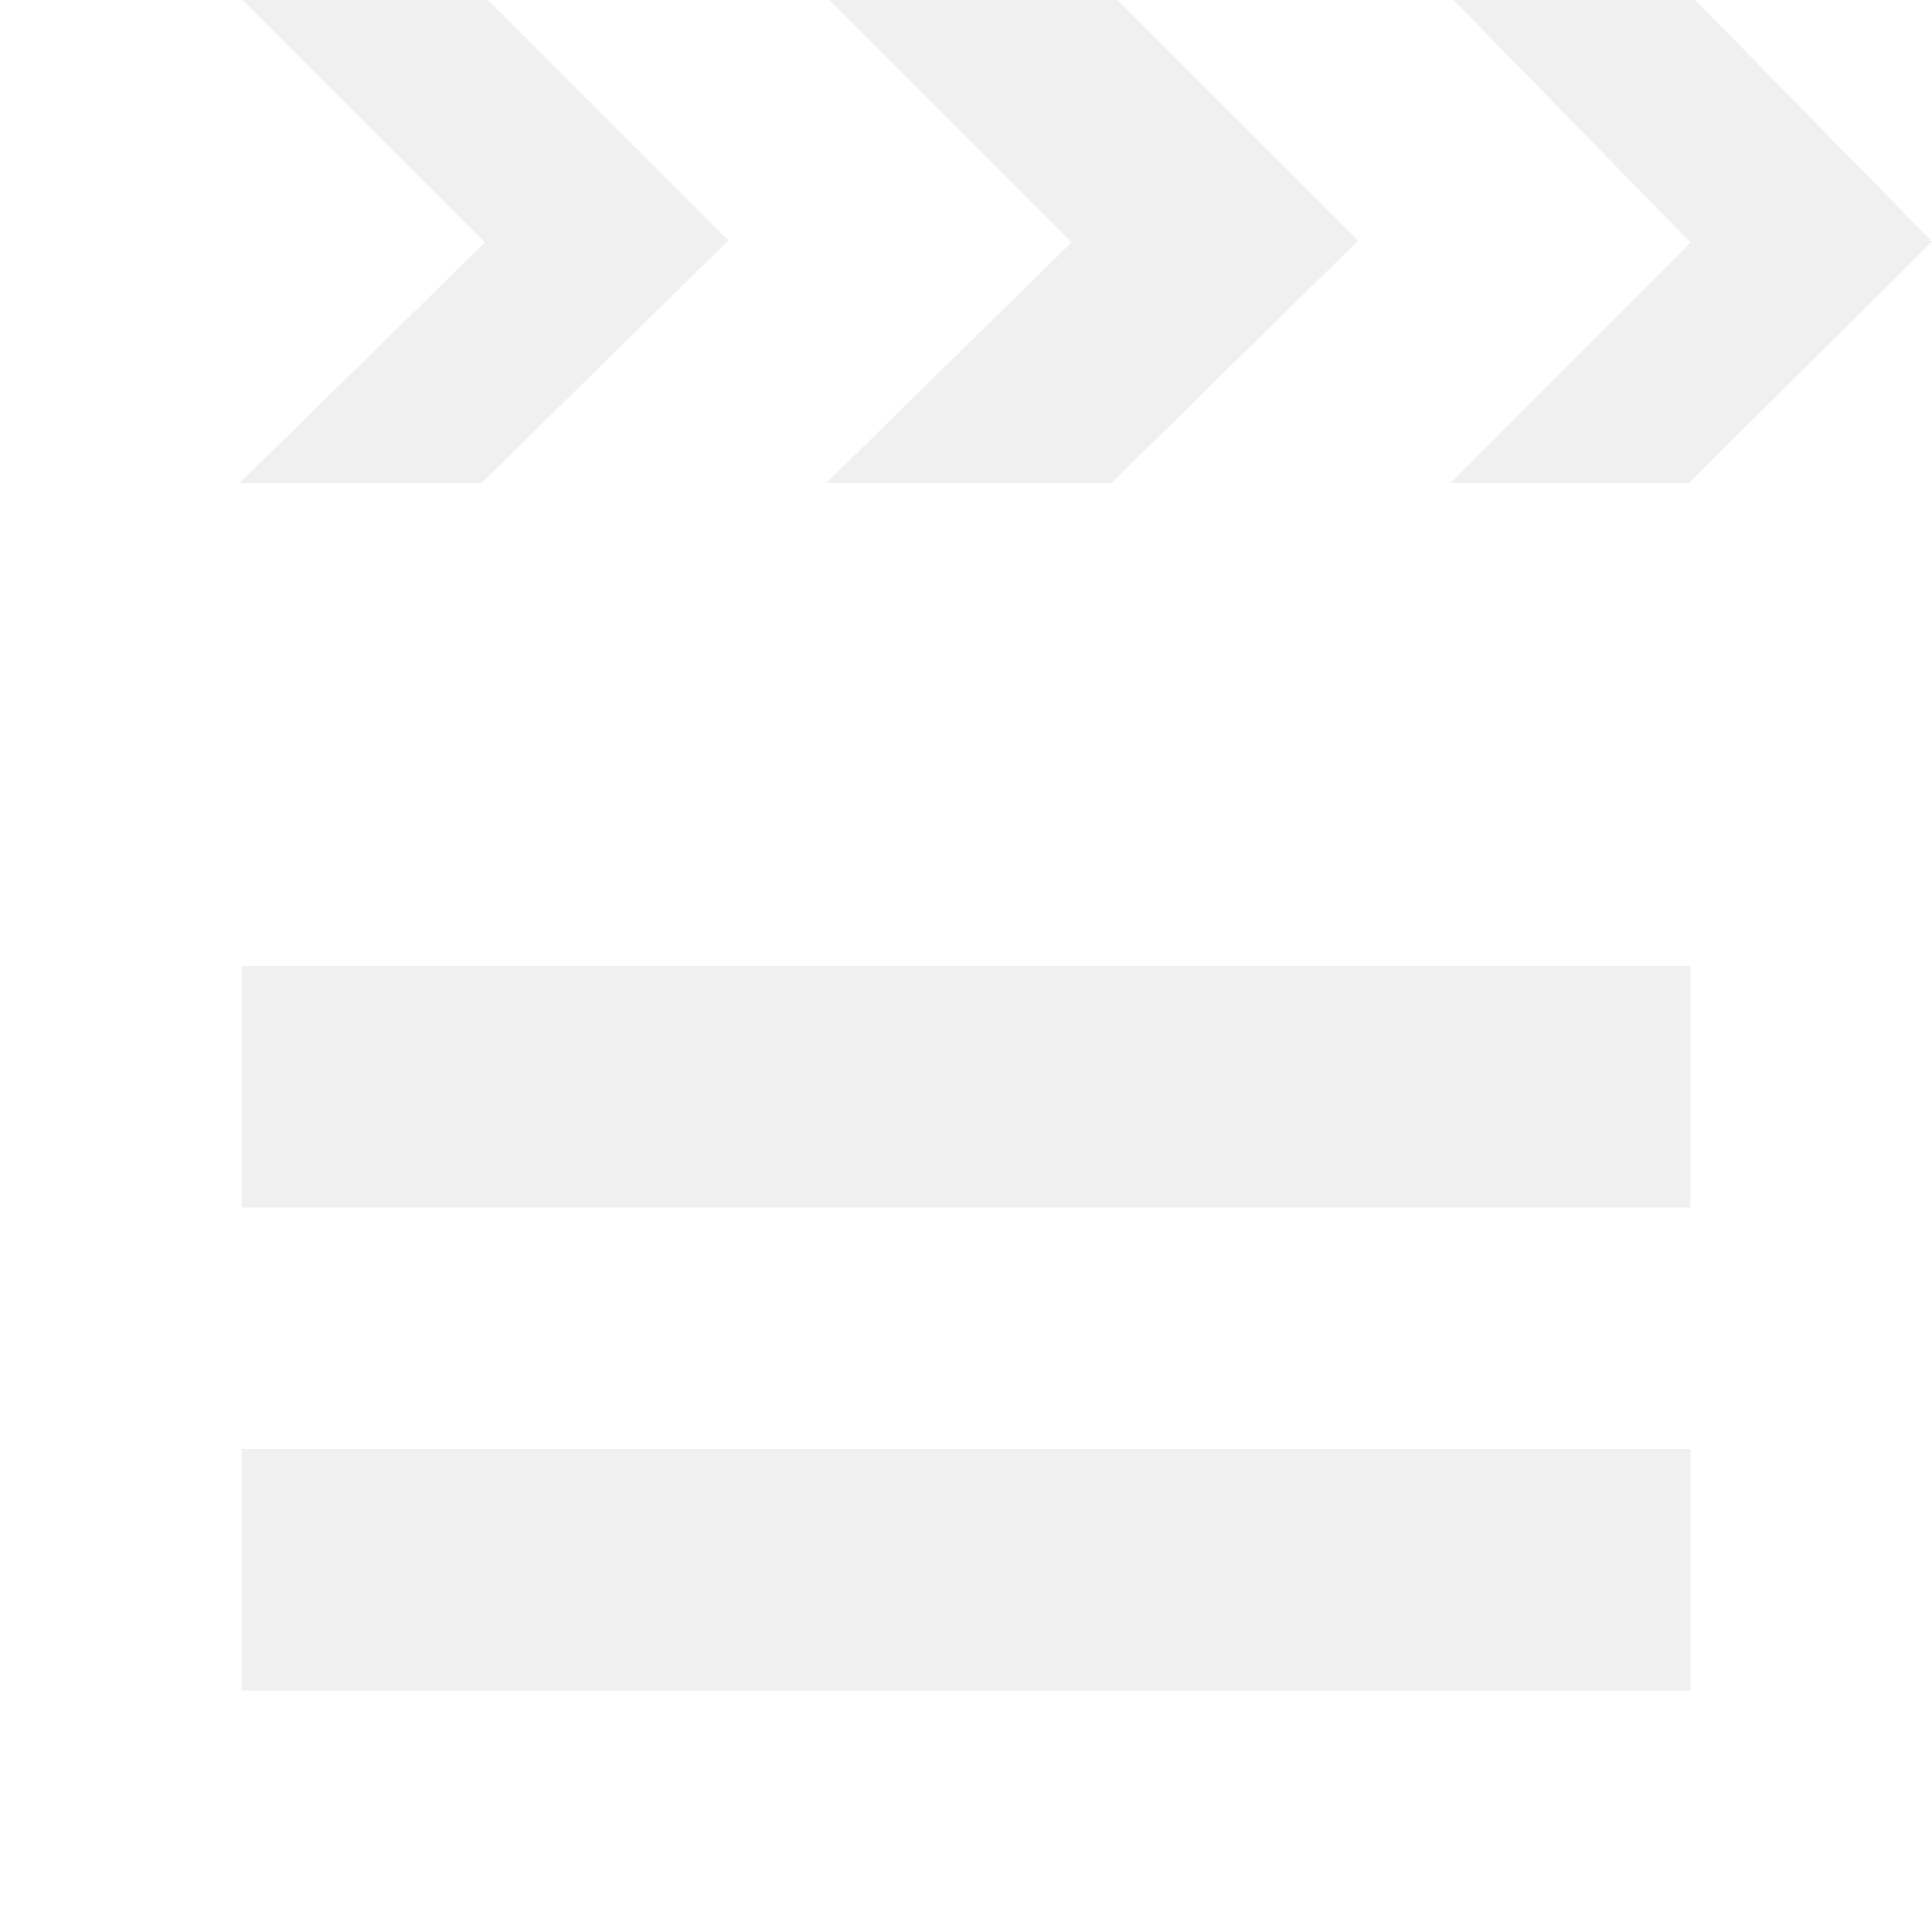
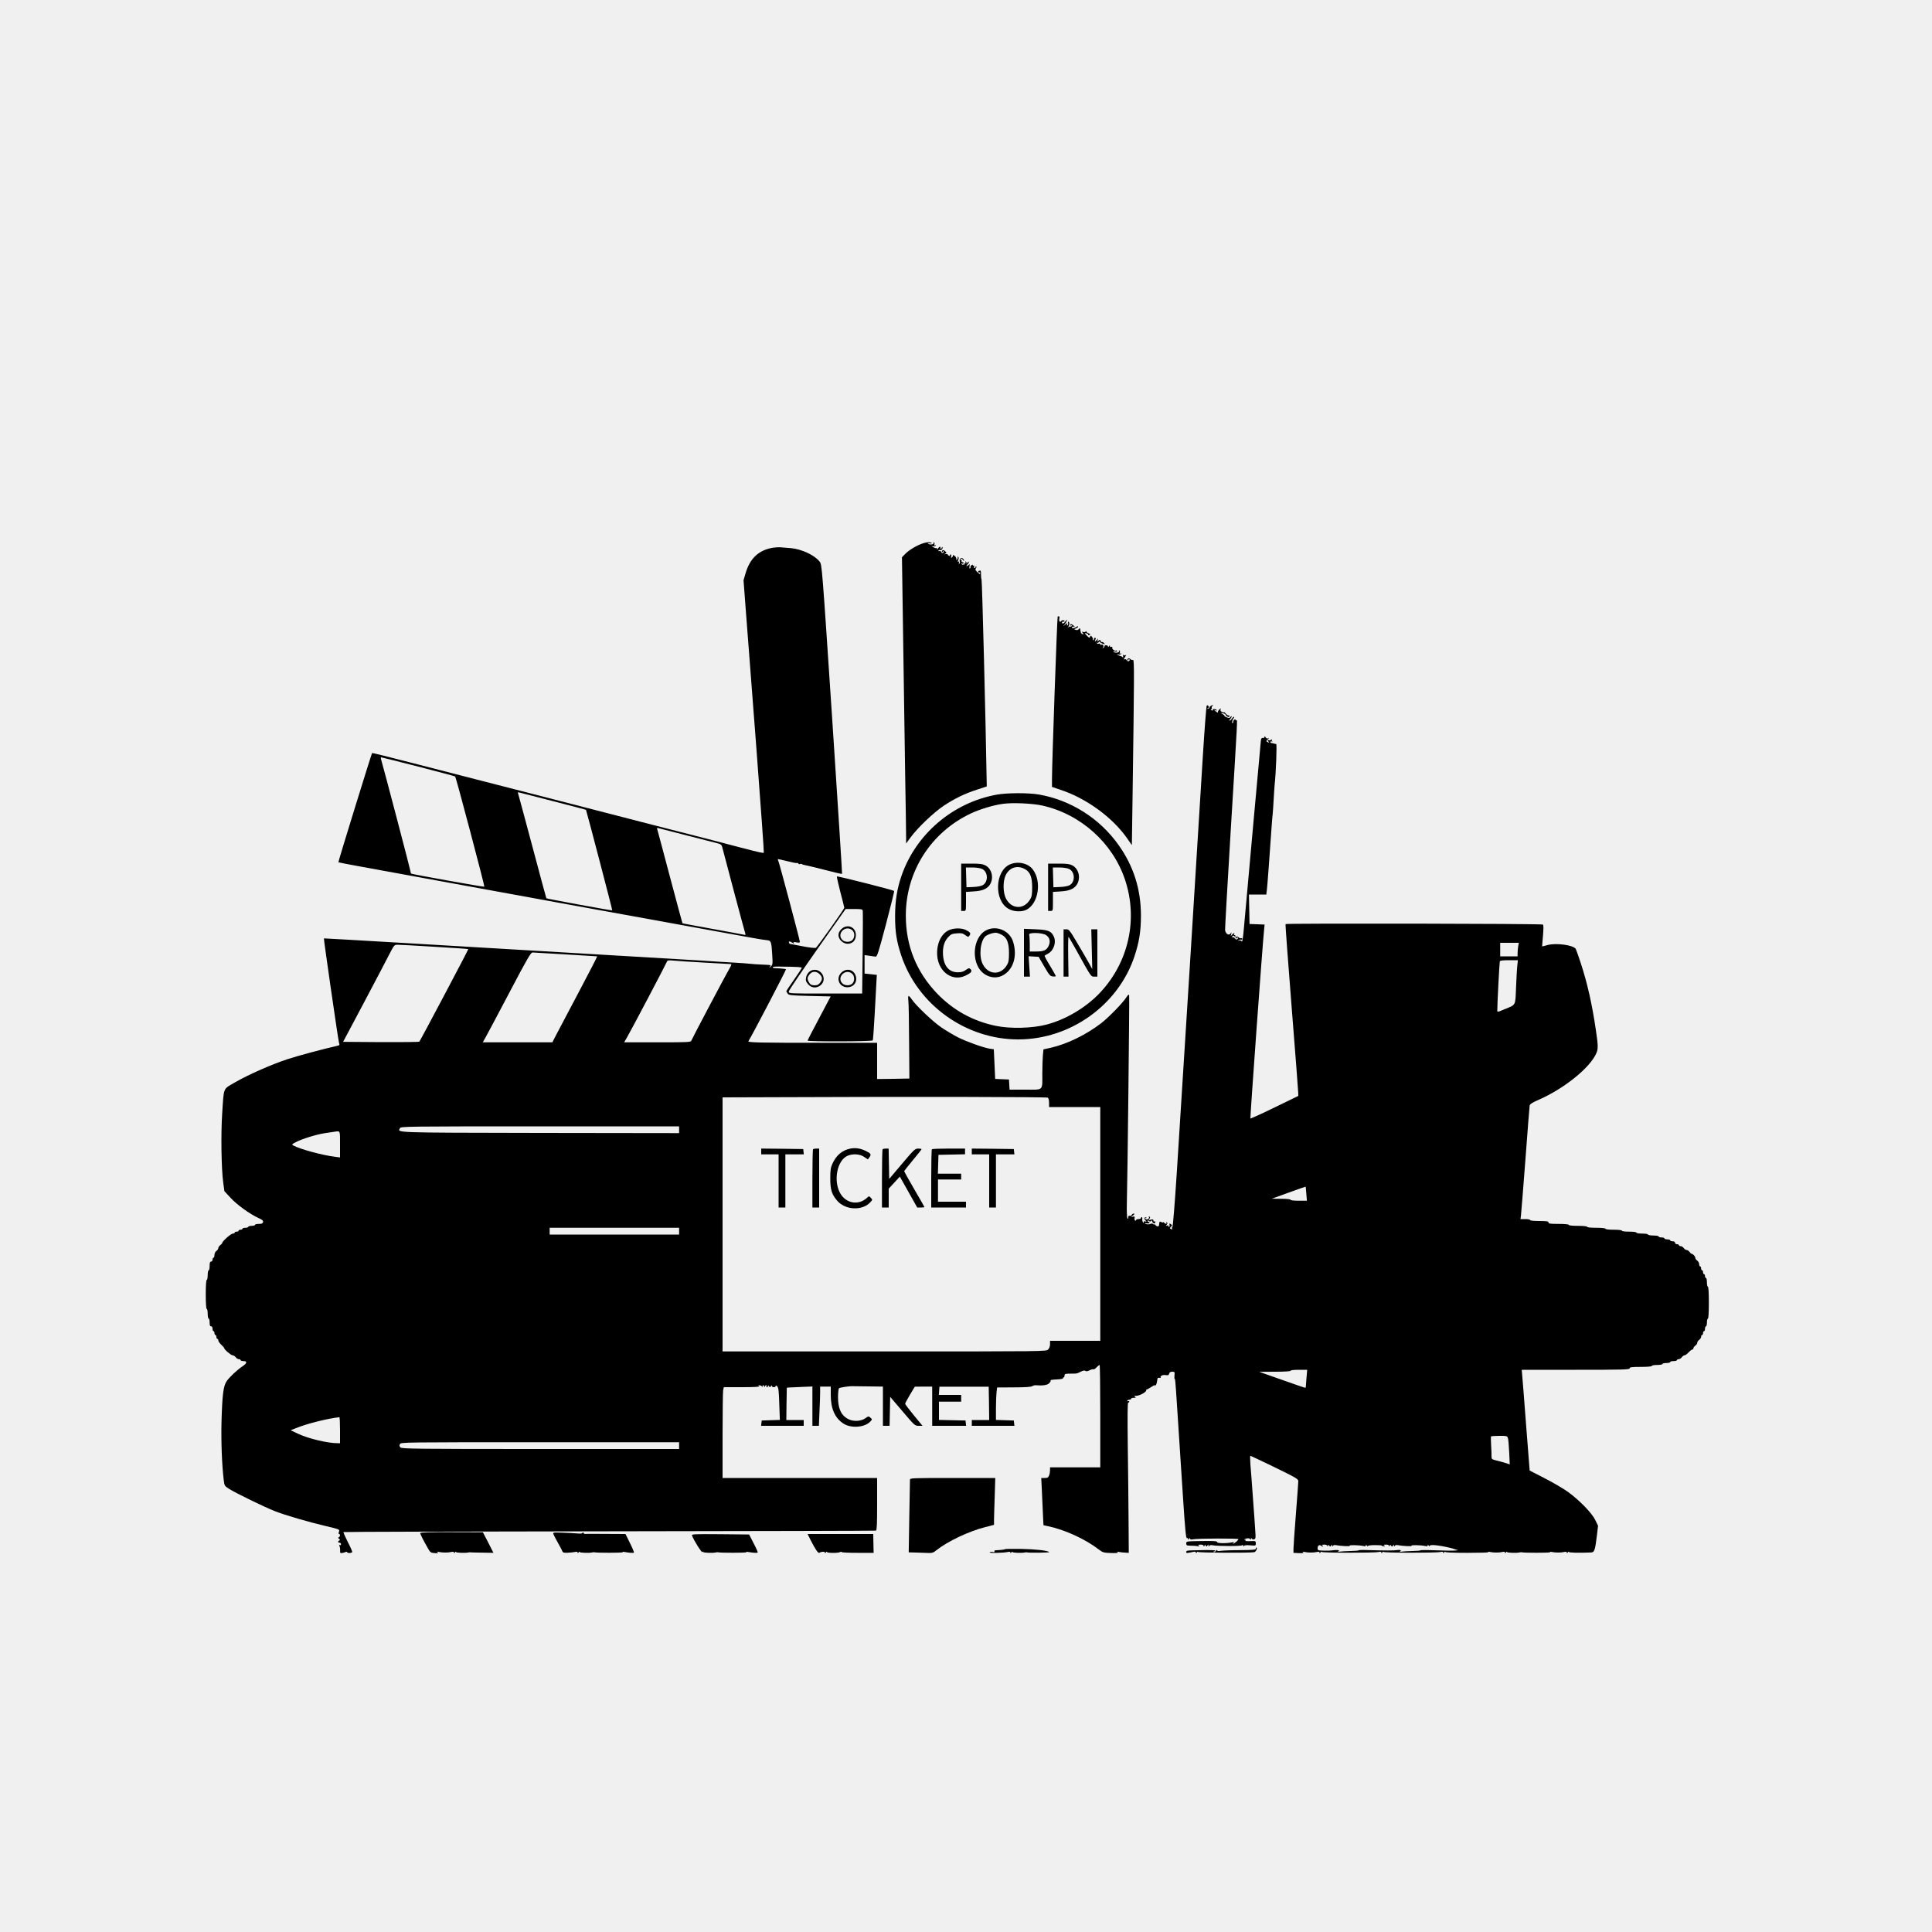
- <svg xmlns="http://www.w3.org/2000/svg" version="1.1" width="32" height="32" viewBox="0 0 32 32">
-   <path fill="#fff" d="M27.977 8h-3.949l3.972-3.984-3.926-4.016h-5.566l3.988 3.984-4.086 4.016h-4.723l4.059-3.984-4.012-4.016h-5.656l3.984 3.984-4.085 4.016h-4.008l4.062-3.984-4.015-4.016h-4.016v32h32v-32h-3.922l3.922 4-4.023 4zM28 28h-24v-4h24v4zM28 20h-24v-4h24v4z" />
+ <svg xmlns="http://www.w3.org/2000/svg" version="1.0" width="2000pt" height="2000pt" viewBox="0 0 2000 2000" preserveAspectRatio="xMidYMid meet">
+   <g transform="translate(0,2000) scale(0.1,-0.1)" stroke="none">
+     <path d="M9491 14349 c-42 -21 -94 -56 -115 -78 l-39 -40 12 -818 c7 -450 16 -1088 21 -1418 6 -330 10 -629 10 -664 l0 -63 46 63 c72 99 239 258 342 327 115 76 217 126 347 168 l100 33 -2 103 c-9 567 -46 2026 -52 2038 -4 8 -6 33 -6 56 1 35 -1 40 -17 36 -10 -2 -15 -8 -12 -13 3 -5 9 -7 13 -5 4 3 8 -2 8 -10 0 -10 -9 -6 -28 12 -22 21 -26 30 -17 41 6 7 8 16 4 20 -3 3 -6 1 -6 -5 0 -7 -5 -12 -11 -12 -6 0 -8 7 -5 16 3 8 2 12 -4 9 -6 -3 -10 -1 -10 5 0 7 -5 6 -14 -2 -8 -7 -12 -16 -10 -20 2 -4 0 -9 -5 -13 -6 -3 -8 6 -5 22 4 23 3 26 -7 16 -7 -7 -17 -13 -22 -13 -5 0 -1 7 7 16 9 8 16 20 16 27 0 6 -7 2 -16 -9 -8 -10 -13 -14 -10 -7 4 6 1 15 -5 19 -8 4 -9 3 -5 -4 4 -7 3 -12 -3 -12 -6 0 -9 -6 -7 -12 1 -7 1 -10 -1 -5 -3 4 -9 5 -13 2 -5 -3 -12 0 -16 6 -4 7 -3 9 4 5 6 -3 13 -2 17 4 3 5 -1 10 -10 10 -9 0 -13 5 -10 10 3 6 1 10 -5 10 -6 0 -8 5 -4 12 5 7 11 5 21 -7 7 -11 13 -14 13 -8 0 6 -6 16 -14 22 -17 14 -39 -9 -30 -32 3 -8 1 -18 -5 -22 -7 -4 -8 0 -4 11 4 12 3 15 -5 10 -9 -5 -9 -1 -2 18 6 17 6 27 -2 32 -6 4 -8 3 -5 -2 3 -6 2 -16 -4 -24 -7 -12 -9 -11 -9 5 0 11 -9 26 -21 33 -12 8 -18 9 -15 4 3 -5 -1 -15 -8 -21 -12 -10 -13 -8 -9 8 3 13 1 21 -6 21 -7 0 -9 -4 -6 -10 3 -6 -1 -7 -9 -4 -9 3 -16 10 -16 14 0 5 -10 6 -22 4 -20 -4 -20 -3 -4 4 17 8 17 9 1 25 -17 18 -35 15 -35 -6 0 -7 4 -6 10 3 6 9 10 10 10 3 0 -19 -20 -26 -26 -8 -4 9 -13 14 -21 11 -8 -4 -11 -1 -8 5 4 6 13 8 20 5 13 -5 30 22 20 32 -3 3 -5 0 -5 -6 0 -7 -5 -12 -11 -12 -5 0 -7 5 -4 10 3 6 2 10 -4 10 -5 0 -15 -8 -20 -17 -6 -11 -11 -13 -11 -5 0 7 -3 11 -8 8 -4 -2 -18 2 -32 10 -22 13 -22 14 -3 9 12 -3 25 -1 29 6 5 8 3 9 -6 4 -10 -6 -12 -4 -7 8 3 9 1 19 -5 23 -6 4 -8 3 -4 -4 9 -15 -30 -25 -51 -13 -15 9 -13 10 11 6 16 -2 25 -1 21 3 -19 19 -82 7 -154 -29z" />
+     <path d="M8000 14330 c-145 -25 -236 -109 -281 -262 l-22 -74 26 -345 c15 -189 63 -822 108 -1407 44 -585 79 -1066 76 -1069 -7 -6 -51 4 -247 55 -185 49 -286 75 -880 227 -250 65 -529 137 -620 160 -91 23 -466 120 -835 215 -368 94 -850 218 -1070 275 -220 57 -401 102 -403 100 -6 -6 -353 -1128 -349 -1131 2 -2 88 -19 193 -38 595 -110 3822 -697 4104 -747 60 -11 111 -19 149 -23 32 -4 37 -20 45 -147 6 -101 5 -106 -16 -125 -18 -15 -20 -15 -9 -1 15 19 24 17 -89 22 -36 1 -87 5 -115 8 -27 3 -102 9 -165 12 -63 3 -140 8 -170 10 -30 2 -98 7 -150 10 -52 3 -241 14 -420 25 -179 11 -597 35 -930 55 -333 20 -1048 62 -1590 94 -542 32 -986 58 -987 57 -4 -3 148 -1054 156 -1079 8 -24 7 -28 -17 -33 -145 -33 -412 -104 -517 -139 -164 -54 -405 -160 -543 -240 -126 -73 -114 -44 -132 -323 -14 -204 -9 -574 11 -715 l12 -88 64 -69 c66 -72 198 -167 289 -209 41 -18 50 -27 47 -42 -4 -15 -15 -19 -44 -19 -22 0 -39 -4 -39 -10 0 -5 -16 -10 -35 -10 -19 0 -35 -4 -35 -10 0 -5 -13 -10 -30 -10 -16 0 -30 -4 -30 -10 0 -5 -9 -10 -20 -10 -11 0 -20 -4 -20 -10 0 -5 -9 -10 -20 -10 -11 0 -20 -4 -20 -10 0 -5 -9 -10 -20 -10 -19 0 -110 -80 -110 -98 0 -4 -9 -14 -20 -22 -11 -8 -20 -21 -20 -30 0 -9 -9 -22 -20 -30 -12 -8 -20 -26 -20 -42 0 -15 -4 -28 -10 -28 -5 0 -10 -9 -10 -20 0 -11 -7 -20 -15 -20 -11 0 -15 -12 -15 -45 0 -25 -4 -45 -10 -45 -5 0 -10 -22 -10 -50 0 -27 -4 -50 -10 -50 -6 0 -10 -57 -10 -150 0 -93 4 -150 10 -150 6 0 10 -22 10 -50 0 -27 5 -50 10 -50 6 0 10 -18 10 -40 0 -29 4 -40 15 -40 9 0 15 -9 15 -25 0 -14 5 -25 10 -25 6 0 10 -9 10 -20 0 -11 5 -20 10 -20 6 0 10 -9 10 -20 0 -11 5 -20 10 -20 6 0 10 -7 10 -16 0 -9 14 -29 30 -44 17 -15 30 -31 30 -34 0 -15 71 -76 87 -76 10 0 25 -9 33 -20 8 -11 22 -20 32 -20 10 0 18 -4 18 -10 0 -5 14 -10 30 -10 41 0 38 -22 -7 -52 -57 -38 -136 -112 -166 -155 -35 -51 -46 -138 -54 -423 -5 -203 4 -448 24 -608 6 -50 9 -56 52 -83 66 -43 370 -191 478 -233 108 -42 343 -111 535 -156 134 -32 136 -33 127 -56 -5 -15 -5 -24 1 -24 14 0 12 -27 -2 -33 -10 -4 -9 -8 2 -17 11 -9 12 -13 3 -17 -18 -7 -16 -23 2 -23 8 0 15 -7 15 -16 0 -9 -5 -12 -12 -8 -8 5 -9 2 -3 -12 4 -10 7 -31 6 -47 -1 -24 2 -27 24 -23 13 3 29 7 34 10 5 4 12 2 16 -4 6 -10 40 -9 51 2 3 4 -17 51 -45 104 -27 54 -48 101 -45 104 3 3 1242 6 2752 8 1511 2 2753 5 2760 7 9 3 12 67 12 275 l0 270 -800 0 -800 0 0 439 c0 241 3 453 6 470 l7 31 191 0 c127 0 186 4 176 10 -13 9 -13 10 0 10 9 0 22 -6 29 -12 11 -10 13 -10 7 0 -4 6 -3 12 3 12 5 0 12 -6 14 -12 4 -10 6 -10 6 0 1 6 6 12 12 12 5 0 7 -4 4 -10 -3 -6 -1 -10 4 -10 6 0 11 6 11 13 0 8 4 7 10 -3 9 -13 11 -13 20 0 6 10 10 11 10 3 0 -7 9 -13 20 -13 11 0 20 5 20 12 0 8 6 7 16 -4 13 -13 17 -48 21 -181 l6 -166 -94 -3 -94 -3 -3 -27 -3 -28 220 0 221 0 0 30 0 30 -90 0 -90 0 2 168 3 167 30 2 c17 1 76 4 133 6 l102 4 0 -203 0 -204 33 0 34 0 6 143 c4 78 7 169 7 203 l0 60 55 0 55 0 0 -86 c0 -142 42 -238 130 -296 78 -52 221 -42 279 20 21 22 21 23 2 40 -19 17 -21 17 -52 -5 -46 -33 -124 -37 -176 -10 -75 37 -108 109 -108 228 0 45 5 87 10 92 9 8 107 23 145 21 8 0 81 -1 163 -2 l147 -2 0 -203 0 -203 35 0 34 0 3 150 3 150 128 -150 c125 -147 128 -150 167 -150 l40 0 -90 109 c-49 60 -90 113 -90 119 0 6 22 48 50 94 l50 83 90 1 90 0 0 -203 0 -203 176 0 175 0 -3 28 -3 27 -137 3 -138 3 0 94 0 95 115 0 115 0 0 35 0 35 -116 0 -115 0 3 43 3 42 255 0 255 0 3 -172 2 -173 -90 0 -90 0 0 -30 0 -30 221 0 220 0 -3 28 -3 27 -92 3 -93 3 0 117 c0 64 3 140 6 168 l6 51 175 1 c115 0 179 5 188 12 8 6 24 11 37 10 71 -6 119 1 138 20 12 12 19 24 16 28 -5 8 7 9 91 14 23 2 39 6 37 10 -3 5 0 8 5 8 6 0 11 9 11 20 0 18 7 20 60 20 69 0 65 -1 110 21 23 12 39 14 47 7 8 -6 22 -4 43 7 17 9 34 13 39 10 5 -3 20 6 32 20 13 13 27 25 32 25 4 0 7 -238 7 -530 l0 -530 -260 0 -260 0 0 -29 c0 -16 -4 -41 -10 -55 -8 -21 -16 -26 -45 -26 l-36 0 6 -122 c3 -68 8 -178 11 -245 l6 -122 51 -11 c174 -37 385 -134 524 -242 38 -29 48 -32 125 -35 57 -1 78 1 68 8 -11 7 -6 8 15 3 17 -3 46 -7 65 -7 l35 -2 -2 305 c-1 168 -4 518 -8 777 -4 333 -3 473 4 473 6 0 11 5 11 11 0 5 -4 7 -10 4 -5 -3 -10 -1 -10 4 0 6 9 11 20 11 11 0 20 5 20 10 0 6 12 10 28 10 21 0 24 2 12 10 -12 8 -11 10 6 10 45 0 122 45 109 63 -3 4 -2 5 1 2 4 -2 27 10 52 27 25 17 41 25 37 17 -6 -11 -5 -12 5 -2 12 11 16 25 22 71 1 8 9 11 20 9 10 -3 16 -2 13 3 -9 15 23 31 53 25 24 -4 31 -1 35 15 3 14 14 20 32 20 25 0 27 -2 23 -39 -2 -22 -1 -38 3 -35 3 2 9 -52 13 -119 4 -67 16 -246 26 -397 10 -151 31 -469 46 -706 22 -338 31 -431 41 -427 7 3 13 -1 13 -8 0 -11 3 -11 10 1 7 10 10 11 10 2 0 -8 9 -11 28 -7 44 10 472 11 472 2 0 -11 -42 -46 -55 -47 -5 0 -3 5 5 10 11 8 7 9 -15 4 -63 -13 -155 -11 -155 2 0 11 -33 13 -160 11 -159 -2 -160 -2 -160 -24 0 -21 5 -23 48 -24 26 0 58 -2 72 -5 19 -3 21 -2 10 6 -11 7 -7 10 18 10 19 0 32 -5 32 -12 0 -10 3 -9 9 1 7 11 9 11 14 0 4 -12 7 -11 16 1 10 13 11 13 11 0 0 -11 2 -12 8 -3 5 8 18 10 32 7 49 -11 310 -11 310 0 0 6 5 4 10 -4 5 -8 10 -10 10 -4 0 8 19 10 60 7 59 -5 60 -5 60 20 0 25 -2 26 -60 23 -34 -1 -55 1 -48 6 10 6 10 8 -1 8 -21 0 -8 10 20 15 13 3 27 -1 31 -8 6 -9 8 -8 8 3 0 12 2 12 8 2 5 -7 16 -10 26 -6 14 5 16 17 11 78 -3 39 -7 107 -10 151 -3 44 -8 105 -10 135 -5 69 -13 175 -19 260 -3 36 -8 104 -12 153 -3 48 -4 87 0 87 3 0 116 -54 251 -119 216 -105 245 -122 245 -143 0 -13 -11 -167 -25 -342 -14 -175 -25 -337 -25 -360 l0 -41 58 -3 c41 -1 53 1 42 8 -11 8 -7 9 15 4 38 -8 92 -8 128 0 18 4 27 2 27 -6 0 -9 3 -8 10 2 5 8 10 11 10 5 0 -11 545 -12 593 -1 18 4 27 2 27 -6 0 -9 3 -8 10 2 5 8 10 11 10 5 0 -11 545 -12 593 -1 18 4 27 2 27 -6 0 -9 3 -8 10 2 5 8 10 11 10 5 0 -6 83 -10 229 -10 127 0 225 3 218 7 -7 5 2 6 18 2 38 -8 92 -8 128 0 18 4 27 2 27 -6 0 -9 3 -8 10 2 5 8 10 10 10 4 0 -9 103 -13 135 -4 6 1 12 2 15 1 20 -7 309 -7 298 1 -8 5 -2 6 17 2 38 -8 92 -8 128 0 18 4 27 2 27 -6 0 -9 3 -8 10 2 5 8 10 10 10 5 0 -9 103 -12 232 -6 33 1 41 25 59 176 l12 100 -29 60 c-35 72 -160 201 -281 290 -45 33 -153 96 -240 141 l-158 81 -37 474 c-20 261 -38 495 -41 522 l-4 47 558 0 c490 0 559 2 559 15 0 12 19 15 115 15 70 0 115 4 115 10 0 6 25 10 55 10 30 0 55 5 55 10 0 6 18 10 40 10 22 0 40 5 40 10 0 6 16 10 35 10 19 0 35 5 35 10 0 6 8 10 18 10 10 0 24 9 32 20 8 11 21 20 28 20 8 0 27 13 42 30 15 16 33 30 39 30 6 0 11 6 11 13 0 7 9 19 20 27 11 8 20 21 20 30 0 9 9 22 20 30 11 8 20 22 20 32 0 10 5 18 10 18 6 0 10 9 10 20 0 11 5 20 10 20 6 0 10 11 10 25 0 14 5 25 10 25 6 0 10 18 10 40 0 22 5 40 10 40 6 0 10 62 10 165 0 103 -4 165 -10 165 -5 0 -10 20 -10 45 0 25 -4 45 -10 45 -5 0 -10 9 -10 20 0 11 -4 20 -10 20 -5 0 -10 9 -10 20 0 11 -4 20 -10 20 -5 0 -10 9 -10 20 0 11 -4 20 -10 20 -5 0 -10 10 -10 23 0 12 -9 29 -20 37 -11 8 -20 20 -20 28 0 15 -24 42 -37 42 -5 0 -15 9 -23 20 -8 11 -21 20 -30 20 -9 0 -22 9 -30 20 -8 11 -22 20 -32 20 -10 0 -18 5 -18 10 0 6 -9 10 -20 10 -11 0 -20 7 -20 15 0 9 -9 15 -25 15 -14 0 -25 5 -25 10 0 6 -13 10 -30 10 -16 0 -30 5 -30 10 0 6 -13 10 -30 10 -16 0 -30 5 -30 10 0 6 -25 10 -55 10 -30 0 -55 5 -55 10 0 6 -27 10 -60 10 -33 0 -60 4 -60 10 0 6 -32 10 -75 10 -43 0 -75 4 -75 10 0 6 -35 10 -85 10 -50 0 -85 4 -85 10 0 6 -38 10 -95 10 -57 0 -95 4 -95 10 0 6 -38 10 -95 10 -57 0 -95 4 -95 10 0 6 -42 10 -105 10 -87 0 -105 3 -105 15 0 12 -17 15 -95 15 -57 0 -95 4 -95 10 0 6 -23 10 -50 10 l-50 0 5 38 c3 20 23 280 46 577 22 297 42 549 44 561 3 14 27 30 82 54 269 115 545 337 609 489 19 44 18 80 -6 241 -40 271 -88 482 -156 690 -24 74 -48 140 -52 147 -26 40 -202 64 -292 40 -30 -9 -55 -15 -56 -14 0 1 3 51 9 111 6 72 6 111 -1 115 -16 10 -2659 14 -2664 5 -3 -5 26 -391 63 -859 37 -467 68 -866 68 -885 l1 -35 -245 -119 c-135 -66 -248 -117 -251 -114 -4 5 127 1821 142 1955 l5 52 -78 3 -78 3 -3 153 -3 152 90 0 90 0 5 43 c5 35 24 289 51 677 3 41 7 93 10 115 2 22 7 90 10 150 3 61 8 128 10 150 14 125 25 424 16 423 -3 0 -9 1 -13 2 -13 4 -27 7 -38 9 -5 0 -10 5 -10 10 0 5 8 8 18 6 9 -1 11 0 4 2 -7 3 -9 10 -6 16 5 9 4 9 -6 0 -7 -6 -20 -9 -29 -5 -14 5 -14 4 -2 -11 12 -15 12 -17 -3 -11 -21 8 -20 20 2 34 16 11 16 11 0 6 -10 -3 -22 2 -27 12 -6 10 -11 12 -11 5 0 -7 -3 -12 -7 -12 -22 4 -29 -4 -31 -33 -2 -18 -39 -429 -83 -913 -44 -484 -84 -934 -90 -1000 -11 -127 -19 -177 -26 -159 -2 7 -14 10 -26 8 -21 -4 -21 -4 -2 5 11 4 23 7 28 4 4 -2 7 1 7 7 0 7 -6 10 -12 8 -7 -3 -19 1 -26 9 -15 14 -32 9 -32 -10 0 -8 3 -8 9 2 5 8 11 9 15 3 3 -5 -1 -13 -9 -16 -9 -3 -18 1 -22 10 -3 8 -12 13 -19 10 -8 -3 -11 0 -7 10 4 11 9 12 19 3 10 -8 14 -8 14 0 0 6 -5 11 -11 11 -5 0 -7 5 -4 10 11 17 -7 11 -22 -7 -13 -16 -14 -16 -8 7 5 21 4 22 -5 8 -17 -28 -55 -5 -58 36 -1 17 25 477 58 1022 73 1197 71 1156 59 1148 -5 -3 -9 0 -9 6 0 7 -5 6 -14 -2 -8 -7 -12 -16 -10 -20 2 -4 0 -9 -5 -13 -13 -8 -5 33 10 51 6 8 7 14 3 14 -5 0 -15 -9 -22 -20 -7 -11 -17 -20 -23 -20 -6 0 -3 7 5 16 9 8 16 20 16 27 0 6 -6 4 -12 -5 -11 -13 -17 -14 -43 -2 -16 7 -25 13 -20 14 6 0 -1 7 -15 15 l-25 15 24 -4 c14 -1 27 -8 29 -15 6 -19 39 -32 39 -16 0 8 -4 12 -9 9 -5 -3 -17 5 -28 18 -11 13 -19 19 -20 15 0 -4 -9 -3 -21 3 -13 8 -18 17 -14 28 5 13 2 12 -13 -3 -11 -11 -17 -24 -14 -30 3 -5 -3 -3 -14 5 -29 22 -30 24 -11 17 11 -4 16 -3 12 3 -3 6 -15 10 -26 10 -11 0 -17 -4 -14 -10 4 -6 -1 -7 -11 -3 -11 4 -13 8 -6 11 7 2 9 8 6 14 -4 6 0 14 7 19 8 5 10 9 4 9 -15 0 -37 -16 -35 -26 0 -5 -7 -10 -17 -11 -16 -3 -16 -2 -1 5 12 5 15 11 8 22 -6 10 -12 11 -18 5 -5 -6 -23 -246 -41 -535 -41 -678 -220 -3547 -268 -4285 -20 -313 -41 -573 -46 -576 -5 -4 -7 -12 -3 -18 5 -7 1 -9 -8 -5 -19 7 -20 9 -2 27 12 11 11 15 -4 25 -15 9 -17 8 -13 -9 3 -11 0 -19 -6 -19 -7 0 -9 4 -6 10 4 6 -1 7 -12 3 -15 -6 -16 -4 -5 9 10 13 10 18 1 24 -8 4 -9 3 -5 -4 9 -16 -7 -15 -22 0 -7 7 -12 9 -12 5 0 -4 -8 -3 -18 2 -14 7 -19 6 -20 -5 -1 -7 -3 -20 -4 -28 -2 -17 -27 -14 -39 5 -5 8 -9 10 -9 5 0 -6 -5 -5 -12 2 -6 6 -17 8 -27 3 -17 -9 -49 -7 -59 4 -4 3 6 4 21 1 15 -2 27 0 27 5 0 5 -4 9 -10 9 -5 0 -10 5 -10 11 0 8 4 8 13 0 10 -8 17 -7 27 2 7 6 10 8 8 2 -7 -12 17 -37 26 -28 10 10 7 25 -4 18 -5 -3 -10 1 -10 10 0 12 -6 14 -27 9 -25 -6 -26 -5 -15 8 10 13 10 18 1 24 -7 4 -9 3 -6 -3 10 -16 -16 -34 -33 -23 -13 8 -13 10 -1 10 8 0 12 3 8 6 -3 3 -11 3 -17 -1 -8 -5 -6 -13 6 -26 16 -18 16 -19 1 -13 -11 4 -17 1 -17 -7 0 -11 -2 -11 -9 0 -5 8 -8 23 -6 33 2 10 0 18 -6 18 -5 0 -9 -4 -9 -10 0 -5 -11 -10 -25 -10 -14 0 -25 -5 -25 -11 0 -5 -4 -8 -9 -4 -6 3 -8 15 -6 26 3 16 0 19 -18 14 -22 -6 -22 -6 2 13 17 14 19 19 7 19 -8 0 -18 -7 -21 -15 -3 -8 -12 -11 -20 -8 -11 4 -15 -1 -15 -17 0 -17 -2 -19 -9 -8 -5 8 -8 76 -6 150 7 242 28 2135 24 2155 -3 16 -9 12 -31 -21 -41 -62 -182 -206 -261 -267 -156 -119 -348 -213 -518 -252 l-77 -17 -6 -60 c-3 -33 -6 -117 -6 -186 0 -188 17 -171 -176 -171 l-163 0 -3 53 -3 52 -71 3 -72 3 -7 153 -7 154 -42 6 c-67 11 -238 72 -328 117 -45 23 -123 69 -173 103 -89 61 -259 222 -306 290 -13 20 -28 36 -33 36 -5 0 -6 -21 -3 -47 4 -27 7 -219 8 -428 l3 -380 -167 -3 -167 -2 0 187 0 188 -543 0 c-684 0 -802 2 -789 18 21 26 393 739 389 744 -3 2 -32 6 -64 8 -73 3 -73 3 -73 13 0 4 30 7 68 6 189 -2 232 -5 232 -13 0 -4 -36 -59 -80 -122 -44 -62 -80 -116 -80 -119 0 -3 6 -15 14 -26 13 -17 31 -19 230 -24 l215 -5 -119 -225 c-66 -124 -120 -228 -120 -232 0 -12 668 -10 675 2 3 5 12 130 20 277 8 148 16 298 18 334 l4 67 -63 7 -64 7 0 95 0 96 48 -7 c26 -4 55 -8 66 -9 16 -2 29 39 108 337 49 186 87 341 84 343 -10 10 -586 156 -592 150 -3 -3 13 -75 35 -160 23 -86 41 -159 41 -164 0 -13 -279 -407 -295 -415 -7 -4 -71 3 -141 17 -71 14 -130 25 -130 25 -1 0 -4 7 -7 14 -7 16 16 12 42 -8 12 -8 13 -8 7 2 -6 10 0 12 28 7 27 -6 36 -4 36 6 0 19 -208 798 -220 828 -6 13 -9 25 -8 27 2 2 46 -8 98 -21 51 -13 97 -22 101 -19 4 2 10 0 14 -6 4 -6 11 -8 16 -5 5 4 14 3 21 -1 7 -4 21 -9 33 -10 11 -1 101 -23 199 -48 98 -26 181 -45 183 -42 2 2 -44 723 -102 1602 -106 1592 -106 1599 -130 1630 -52 67 -186 130 -300 140 -33 2 -78 6 -100 8 -22 2 -60 0 -85 -4z m-3670 -2266 c206 -53 378 -99 382 -102 9 -9 307 -1136 302 -1141 -5 -5 -744 128 -756 135 -5 3 -8 12 -8 21 0 12 -274 1056 -306 1166 -3 9 -2 17 3 17 4 0 177 -43 383 -96z m1400 -359 c184 -47 335 -87 336 -88 5 -7 275 -1039 272 -1041 -4 -4 -678 120 -682 125 -2 2 -67 244 -145 537 -78 293 -145 540 -148 549 -5 11 -1 14 13 9 10 -3 170 -44 354 -91z m1385 -355 c154 -39 297 -76 317 -81 29 -7 39 -16 44 -37 20 -80 233 -880 239 -895 6 -15 4 -17 -16 -13 -13 3 -161 31 -328 61 -167 30 -305 56 -306 57 -2 2 -60 219 -130 482 -70 264 -129 486 -132 494 -4 10 -1 13 13 9 10 -3 145 -38 299 -77z m1816 -777 c2 -10 2 -207 -1 -438 l-5 -420 -380 0 c-374 0 -380 0 -380 20 0 11 133 208 295 438 l294 417 87 0 c74 0 87 -2 90 -17z m6785 -370 c-3 -21 -6 -53 -6 -70 l0 -33 -90 0 -90 0 0 70 0 70 96 0 97 0 -7 -37z m-11217 -4 c190 -11 347 -22 349 -24 3 -3 -496 -946 -507 -958 -4 -4 -183 -6 -398 -5 l-391 3 215 405 c118 223 237 449 264 503 50 96 51 97 87 97 20 0 191 -9 381 -21z m1356 -79 c176 -11 323 -20 327 -20 3 0 -82 -165 -189 -367 -107 -202 -213 -403 -235 -445 l-40 -78 -360 0 -360 0 35 63 c19 34 130 243 247 465 179 341 215 402 233 402 12 0 166 -9 342 -20z m1439 -85 c142 -8 264 -15 272 -15 9 0 4 -15 -15 -47 -34 -56 -384 -719 -394 -745 -6 -17 -32 -18 -351 -18 l-345 0 28 48 c34 56 404 759 414 785 6 16 15 18 69 13 35 -4 179 -13 322 -21z m8413 -32 c-4 -32 -9 -134 -13 -226 -8 -193 2 -175 -122 -226 -72 -30 -72 -30 -72 -8 -1 49 22 493 26 505 2 8 30 12 95 12 l92 0 -6 -57z m-4859 -1366 c6 -5 12 -28 12 -53 l0 -44 265 0 265 0 0 -1210 0 -1210 -260 0 -260 0 0 -35 c0 -22 -8 -43 -20 -55 -20 -20 -33 -20 -1695 -20 l-1675 0 0 1315 0 1315 638 2 c1292 6 2717 3 2730 -5z m-3818 -332 l0 -35 -1440 2 c-1545 3 -1475 1 -1449 50 9 17 72 18 1449 18 l1440 0 0 -35z m-3510 -151 l0 -136 -52 7 c-135 17 -359 78 -432 117 -18 10 -15 13 25 34 65 34 213 80 299 93 41 6 86 13 100 15 64 9 60 19 60 -130z m10003 -511 l6 -73 -85 0 c-49 0 -84 4 -84 10 0 6 -39 10 -97 10 l-98 1 175 63 c96 35 176 63 176 62 1 0 4 -34 7 -73z m-6493 -388 l0 -35 -670 0 -670 0 0 35 0 35 670 0 670 0 0 -35z m6494 -1527 c-3 -51 -7 -94 -9 -95 -1 -2 -109 35 -241 82 l-239 84 163 1 c101 0 162 4 162 10 0 6 35 10 86 10 l86 0 -8 -92z m-10004 -533 l0 -135 -24 0 c-105 0 -301 47 -409 97 l-78 37 58 23 c106 44 328 100 446 112 4 1 7 -60 7 -134z m12089 -79 c5 -11 11 -78 14 -148 l6 -127 -47 15 c-26 8 -68 20 -95 26 -44 11 -47 14 -47 42 1 17 -1 69 -4 115 -3 47 -3 88 -1 91 2 3 40 6 85 6 74 1 82 -1 89 -20z m-8579 -81 l0 -35 -1434 0 c-1290 0 -1436 2 -1450 16 -12 12 -13 20 -6 35 11 19 38 19 1450 19 l1440 0 0 -35z m6665 -1045 c5 0 3 5 -5 10 -11 7 -7 10 18 10 19 0 32 -5 33 -12 0 -9 2 -9 6 1 5 11 7 11 14 0 8 -12 11 -11 19 1 9 13 10 13 10 0 0 -11 2 -12 8 -3 4 7 18 11 29 8 55 -10 157 -15 145 -7 -14 10 94 8 141 -2 18 -4 27 -2 27 6 0 9 3 8 10 -2 5 -8 10 -10 10 -5 0 6 31 10 74 10 41 0 72 -2 71 -5 -2 -3 6 -7 18 -7 17 -2 19 0 7 7 -11 7 -7 10 18 10 19 0 32 -5 33 -12 0 -9 2 -9 6 1 5 11 7 11 14 0 8 -12 11 -11 19 1 9 13 10 13 10 0 0 -11 2 -12 8 -3 4 7 18 11 29 8 55 -10 157 -15 145 -7 -14 10 94 8 141 -2 18 -4 27 -2 27 6 0 9 3 8 10 -2 5 -8 10 -10 10 -3 0 17 95 8 220 -22 8 -2 29 -8 45 -14 l30 -9 -30 -3 c-40 -3 -67 -2 -227 3 -76 3 -136 2 -134 -1 2 -3 -35 -6 -82 -7 -48 -1 -100 -4 -117 -7 -16 -3 -24 -4 -17 -1 25 11 11 24 -20 18 -31 -6 -126 -6 -320 0 -48 2 -86 0 -84 -3 2 -3 -35 -6 -82 -7 -48 -1 -100 -4 -117 -7 -16 -3 -24 -4 -17 -1 29 13 8 22 -35 17 -48 -6 -78 -7 -140 -4 -28 1 -33 5 -33 25 0 26 19 39 35 25 5 -5 14 -9 20 -9z" />
+     <path d="M8709 10381 c-20 -20 -29 -39 -29 -61 0 -45 47 -90 95 -90 51 0 85 36 85 90 0 85 -90 121 -151 61z m112 -9 c28 -23 30 -73 4 -102 -24 -26 -79 -26 -105 0 -63 63 31 158 101 102z" />
+     <path d="M8375 9938 c-15 -14 -28 -38 -31 -59 -5 -28 -1 -41 21 -67 69 -83 200 1 151 97 -29 55 -95 69 -141 29z m110 -23 c30 -30 31 -54 4 -89 -14 -18 -30 -26 -52 -26 -38 0 -50 7 -66 37 -16 31 -14 47 10 77 27 34 71 35 104 1z" />
+     <path d="M8709 9931 c-59 -59 -22 -150 62 -151 71 0 111 61 84 127 -26 61 -97 72 -146 24z m110 -9 c28 -22 31 -75 6 -102 -24 -26 -79 -26 -105 0 -62 62 31 158 99 102z" />
+     <path d="M8803 8110 c-84 -17 -145 -68 -185 -155 -19 -42 -23 -66 -23 -155 0 -115 15 -164 71 -229 83 -98 260 -108 343 -17 24 25 24 26 6 46 -18 20 -18 20 -39 1 -87 -82 -218 -60 -278 46 -74 131 -32 343 77 389 56 23 126 18 170 -12 l39 -26 17 23 c21 29 14 40 -44 67 -54 25 -101 32 -154 22z" />
+     <path d="M7880 8080 l0 -30 90 0 90 0 0 -275 0 -275 35 0 35 0 0 275 0 275 96 0 95 0 -3 28 -3 27 -217 3 -218 2 0 -30z" />
+     <path d="M8417 8103 c-4 -3 -7 -141 -7 -305 l0 -298 35 0 35 0 0 305 0 305 -28 0 c-16 0 -32 -3 -35 -7z" />
+     <path d="M9137 8103 c-4 -3 -7 -141 -7 -305 l0 -298 35 0 35 0 0 98 0 97 58 63 57 62 90 -160 90 -160 38 0 c20 0 37 2 37 4 0 2 -47 85 -105 184 -58 100 -105 184 -105 187 0 4 41 56 90 115 50 59 90 111 90 114 0 3 -16 6 -35 6 -32 0 -43 -10 -167 -157 l-133 -157 -3 157 -3 157 -28 0 c-15 0 -31 -3 -34 -7z" />
+     <path d="M9647 8103 c-4 -3 -7 -141 -7 -305 l0 -298 180 0 180 0 0 30 0 30 -145 0 -145 0 0 115 0 115 120 0 120 0 0 30 0 30 -120 0 -121 0 3 98 3 97 138 3 137 3 0 29 0 30 -168 0 c-93 0 -172 -3 -175 -7z" />
+     <path d="M10060 8080 l0 -30 90 0 90 0 0 -275 0 -275 35 0 35 0 0 275 0 275 96 0 95 0 -3 28 -3 27 -217 3 -218 2 0 -30z" />
+     <path d="M10949 13618 c-6 -17 -59 -1515 -59 -1689 l0 -75 97 -33 c265 -90 530 -284 680 -498 l50 -72 7 482 c18 1291 19 1440 5 1435 -8 -3 -20 1 -27 9 -15 14 -32 9 -32 -10 0 -8 3 -8 9 2 5 8 11 9 15 3 3 -5 -1 -13 -9 -16 -9 -3 -18 1 -22 10 -3 8 -12 13 -21 9 -12 -4 -11 0 3 21 15 23 15 26 2 21 -9 -3 -18 -1 -21 6 -3 7 -3 1 0 -13 3 -14 2 -20 -3 -15 -4 6 -15 11 -23 13 -8 2 -21 8 -30 13 -11 8 -10 9 7 4 12 -3 25 -1 29 6 5 8 3 9 -6 4 -10 -6 -12 -4 -7 8 3 9 1 19 -5 23 -6 4 -8 3 -4 -4 9 -15 -30 -25 -51 -13 -15 9 -13 10 10 7 17 -3 25 -1 21 5 -3 6 -8 8 -11 5 -10 -10 -45 16 -39 29 3 9 0 12 -10 8 -8 -3 -14 1 -14 8 0 11 -3 11 -10 -1 -6 -10 -10 -11 -10 -2 0 6 -9 12 -20 12 -11 0 -19 -5 -17 -11 1 -6 -5 -14 -13 -16 -10 -3 -11 -2 -3 4 15 11 0 38 -16 29 -6 -4 -11 -2 -11 4 0 7 -7 10 -15 7 -8 -4 -17 -1 -21 5 -4 6 -3 8 4 4 5 -3 13 0 15 6 4 9 8 10 14 2 4 -6 19 -15 32 -19 21 -6 22 -5 10 8 -8 8 -17 13 -22 10 -4 -2 -10 3 -13 12 -5 13 -9 13 -22 3 -14 -11 -15 -10 -9 7 7 19 6 19 -7 3 -18 -24 -29 -23 -17 0 7 14 6 19 -4 19 -8 0 -12 -4 -9 -8 2 -4 -1 -11 -7 -15 -7 -4 -9 -3 -6 3 4 6 0 19 -8 29 -12 17 -14 17 -20 3 -5 -15 -10 -14 -31 8 -29 29 -30 33 -4 26 11 -3 17 -9 14 -14 -3 -5 3 -6 13 -2 15 6 13 8 -10 18 -15 6 -24 15 -20 21 4 5 2 4 -6 -3 -7 -6 -21 -9 -30 -5 -14 5 -14 4 -2 -11 12 -15 12 -17 -3 -11 -9 3 -17 10 -17 15 -1 5 -3 14 -4 19 -1 6 -3 15 -4 22 -1 7 -6 6 -13 -4 -9 -11 -20 -13 -33 -8 -19 7 -19 7 3 14 12 4 22 12 22 18 0 7 -4 7 -12 1 -22 -17 -57 -22 -51 -7 2 7 12 10 21 7 13 -4 12 -2 -3 10 -23 19 -35 21 -35 6 0 -5 5 -7 12 -3 7 5 8 3 4 -5 -5 -7 -11 -10 -14 -7 -3 3 -12 0 -21 -6 -13 -10 -14 -10 -3 2 14 16 16 46 3 54 -5 4 -7 -2 -4 -13 3 -10 0 -22 -6 -25 -7 -5 -8 -1 -4 11 6 16 4 16 -18 -2 l-24 -20 16 20 c9 11 19 29 23 40 4 14 0 12 -15 -8 -11 -15 -25 -25 -30 -21 -5 3 -7 10 -3 15 3 5 10 7 15 4 5 -4 9 -1 9 4 0 14 -27 14 -35 1 -11 -18 -25 1 -19 26 4 14 2 24 -5 24 -6 0 -11 -1 -12 -2z" />
+     <path d="M10319 11774 c-455 -82 -838 -408 -987 -841 -46 -134 -66 -259 -66 -418 0 -165 15 -258 64 -407 171 -511 668 -868 1210 -868 540 0 1035 354 1204 860 48 145 67 260 67 420 0 274 -76 514 -232 733 -196 276 -494 464 -823 522 -109 19 -332 18 -437 -1z m471 -113 c397 -89 728 -386 856 -767 137 -410 38 -857 -261 -1173 -142 -150 -351 -275 -550 -327 -146 -39 -376 -45 -524 -14 -240 49 -444 162 -612 337 -213 223 -322 494 -322 803 -1 456 259 865 675 1060 97 45 233 86 333 99 99 14 305 4 405 -18z" />
+     <path d="M10453 11051 c-154 -70 -164 -371 -15 -458 53 -32 139 -36 189 -10 123 64 159 291 65 416 -49 66 -156 89 -239 52z m161 -50 c50 -28 71 -83 71 -186 0 -73 -4 -97 -21 -125 -64 -109 -194 -104 -251 10 -30 58 -32 175 -4 236 39 85 123 112 205 65z" />
+     <path d="M9950 10815 l0 -245 25 0 c25 0 25 0 25 99 l0 98 79 5 c94 5 146 29 173 78 37 69 13 158 -52 192 -27 14 -57 18 -142 18 l-108 0 0 -245z m214 191 c66 -28 70 -138 6 -171 -15 -8 -59 -16 -96 -17 l-69 -3 -3 103 -3 102 66 0 c36 0 81 -6 99 -14z" />
+     <path d="M10850 10815 l0 -245 25 0 c25 0 25 0 25 99 l0 98 79 5 c94 5 146 29 173 78 37 69 13 158 -52 192 -27 14 -57 18 -142 18 l-108 0 0 -245z m214 191 c66 -28 70 -138 6 -171 -15 -8 -59 -16 -96 -17 l-69 -3 -3 103 -3 102 66 0 c36 0 81 -6 99 -14z" />
+     <path d="M9823 10371 c-82 -38 -130 -144 -121 -265 14 -169 159 -271 294 -205 58 28 72 45 51 66 -14 14 -18 13 -49 -8 -24 -18 -46 -24 -83 -24 -91 0 -145 64 -153 180 -5 79 12 138 52 182 29 32 40 37 90 41 49 4 62 1 88 -18 30 -22 32 -22 44 -5 17 22 7 37 -40 59 -45 21 -122 20 -173 -3z" />
+     <path d="M10207 10369 c-113 -59 -152 -252 -79 -383 52 -92 164 -130 251 -84 110 57 155 199 109 348 -35 117 -174 175 -281 119z m167 -48 c50 -28 71 -83 71 -186 0 -73 -4 -97 -21 -125 -64 -109 -194 -104 -251 10 -42 82 -25 243 30 289 27 21 90 40 117 34 14 -3 38 -13 54 -22z" />
+     <path d="M10600 10138 l0 -248 31 0 31 0 -7 106 -7 105 52 -3 52 -3 58 -100 c52 -90 61 -100 89 -103 17 -2 31 0 31 4 0 3 -27 51 -60 106 -34 55 -59 102 -56 105 2 3 19 12 37 22 59 32 87 121 56 180 -27 54 -59 66 -188 71 l-119 5 0 -247z m227 183 c40 -25 50 -67 28 -114 -21 -44 -51 -57 -130 -57 l-65 0 0 79 c0 44 -3 86 -6 95 -10 25 130 23 173 -3z" />
+     <path d="M11010 10135 l0 -245 26 0 25 0 -3 210 c-2 115 0 206 4 202 4 -4 35 -59 71 -122 166 -300 159 -289 195 -290 l32 0 0 245 0 245 -31 0 -32 0 5 -206 5 -206 -41 74 c-23 40 -76 133 -120 206 -72 121 -80 132 -107 132 l-29 0 0 -245z" />
+     <path d="M9420 4683 c0 -10 -3 -183 -7 -385 l-6 -368 44 -1 c24 -1 80 -3 124 -4 76 -4 82 -2 117 26 117 93 338 198 506 240 l92 24 0 45 c0 25 3 134 7 243 l6 197 -441 0 c-414 0 -442 -1 -442 -17z" />
+     <path d="M4350 4130 c0 -11 29 -69 78 -155 26 -46 31 -50 73 -53 33 -2 40 0 29 8 -11 8 -8 9 15 4 38 -8 92 -8 128 0 18 4 27 2 27 -6 0 -9 3 -8 10 2 5 8 10 10 10 4 0 -9 103 -13 135 -4 6 1 12 1 15 0 3 -1 57 -2 122 -3 l116 -2 -54 107 -55 106 -324 1 c-225 1 -325 -2 -325 -9z" />
+     <path d="M5730 4116 c4 -11 25 -50 45 -86 20 -36 41 -74 45 -86 7 -17 16 -20 56 -18 27 1 61 5 77 8 18 4 27 2 27 -6 0 -9 3 -8 10 2 5 8 10 10 10 4 0 -9 103 -13 135 -4 6 1 12 2 15 1 20 -7 309 -7 298 1 -8 5 -2 6 17 2 43 -8 89 -12 97 -7 4 2 -14 46 -40 98 l-47 95 -205 1 c-113 1 -209 1 -214 0 -5 -1 -13 4 -17 11 -6 9 -9 10 -9 1 0 -8 -17 -11 -57 -7 -32 3 -102 6 -155 8 -95 3 -96 3 -88 -18z" />
+     <path d="M7164 4103 c20 -52 101 -181 108 -170 5 8 8 8 8 1 0 -9 103 -13 135 -4 6 1 12 2 15 1 20 -7 309 -7 298 1 -8 5 -2 6 17 2 50 -9 95 -12 99 -5 2 3 -17 47 -43 96 l-46 90 -299 3 c-281 2 -298 1 -292 -15z" />
+     <path d="M8391 4058 c47 -92 78 -140 90 -133 21 14 59 15 59 3 0 -9 3 -8 10 2 5 8 10 10 10 4 0 -12 118 -13 137 -1 6 4 14 4 16 0 3 -5 78 -8 168 -8 l163 0 -1 33 c-1 17 -2 61 -2 97 l-1 65 -340 0 -340 0 31 -62z" />
+     <path d="M13000 3967 c0 -10 -35 -13 -162 -14 -90 0 -180 -4 -200 -7 -26 -4 -38 -2 -38 6 0 6 -6 3 -14 -8 -8 -10 -18 -16 -22 -11 -4 4 -2 7 4 7 7 0 12 3 12 8 0 4 -37 6 -82 6 -46 -1 -113 -2 -150 -3 -54 -1 -68 -4 -68 -16 0 -15 1 -15 78 1 13 3 22 0 22 -8 0 -9 3 -8 10 2 5 8 10 11 10 5 0 -10 541 -12 585 -3 17 4 36 48 21 48 -3 0 -6 -6 -6 -13z" />
+     <path d="M10407 3964 c-3 -3 -24 -7 -48 -9 -24 -1 -50 -3 -57 -4 -7 -1 -10 -6 -7 -11 4 -7 -3 -9 -19 -6 -14 3 -28 1 -31 -4 -6 -10 139 -6 188 4 18 4 27 2 27 -6 0 -9 3 -8 10 2 5 8 10 10 10 4 0 -9 103 -13 135 -4 6 1 12 1 15 0 16 -6 238 -4 231 3 -16 16 -140 30 -293 33 -86 1 -158 0 -161 -2z" />
+   </g>
</svg>
